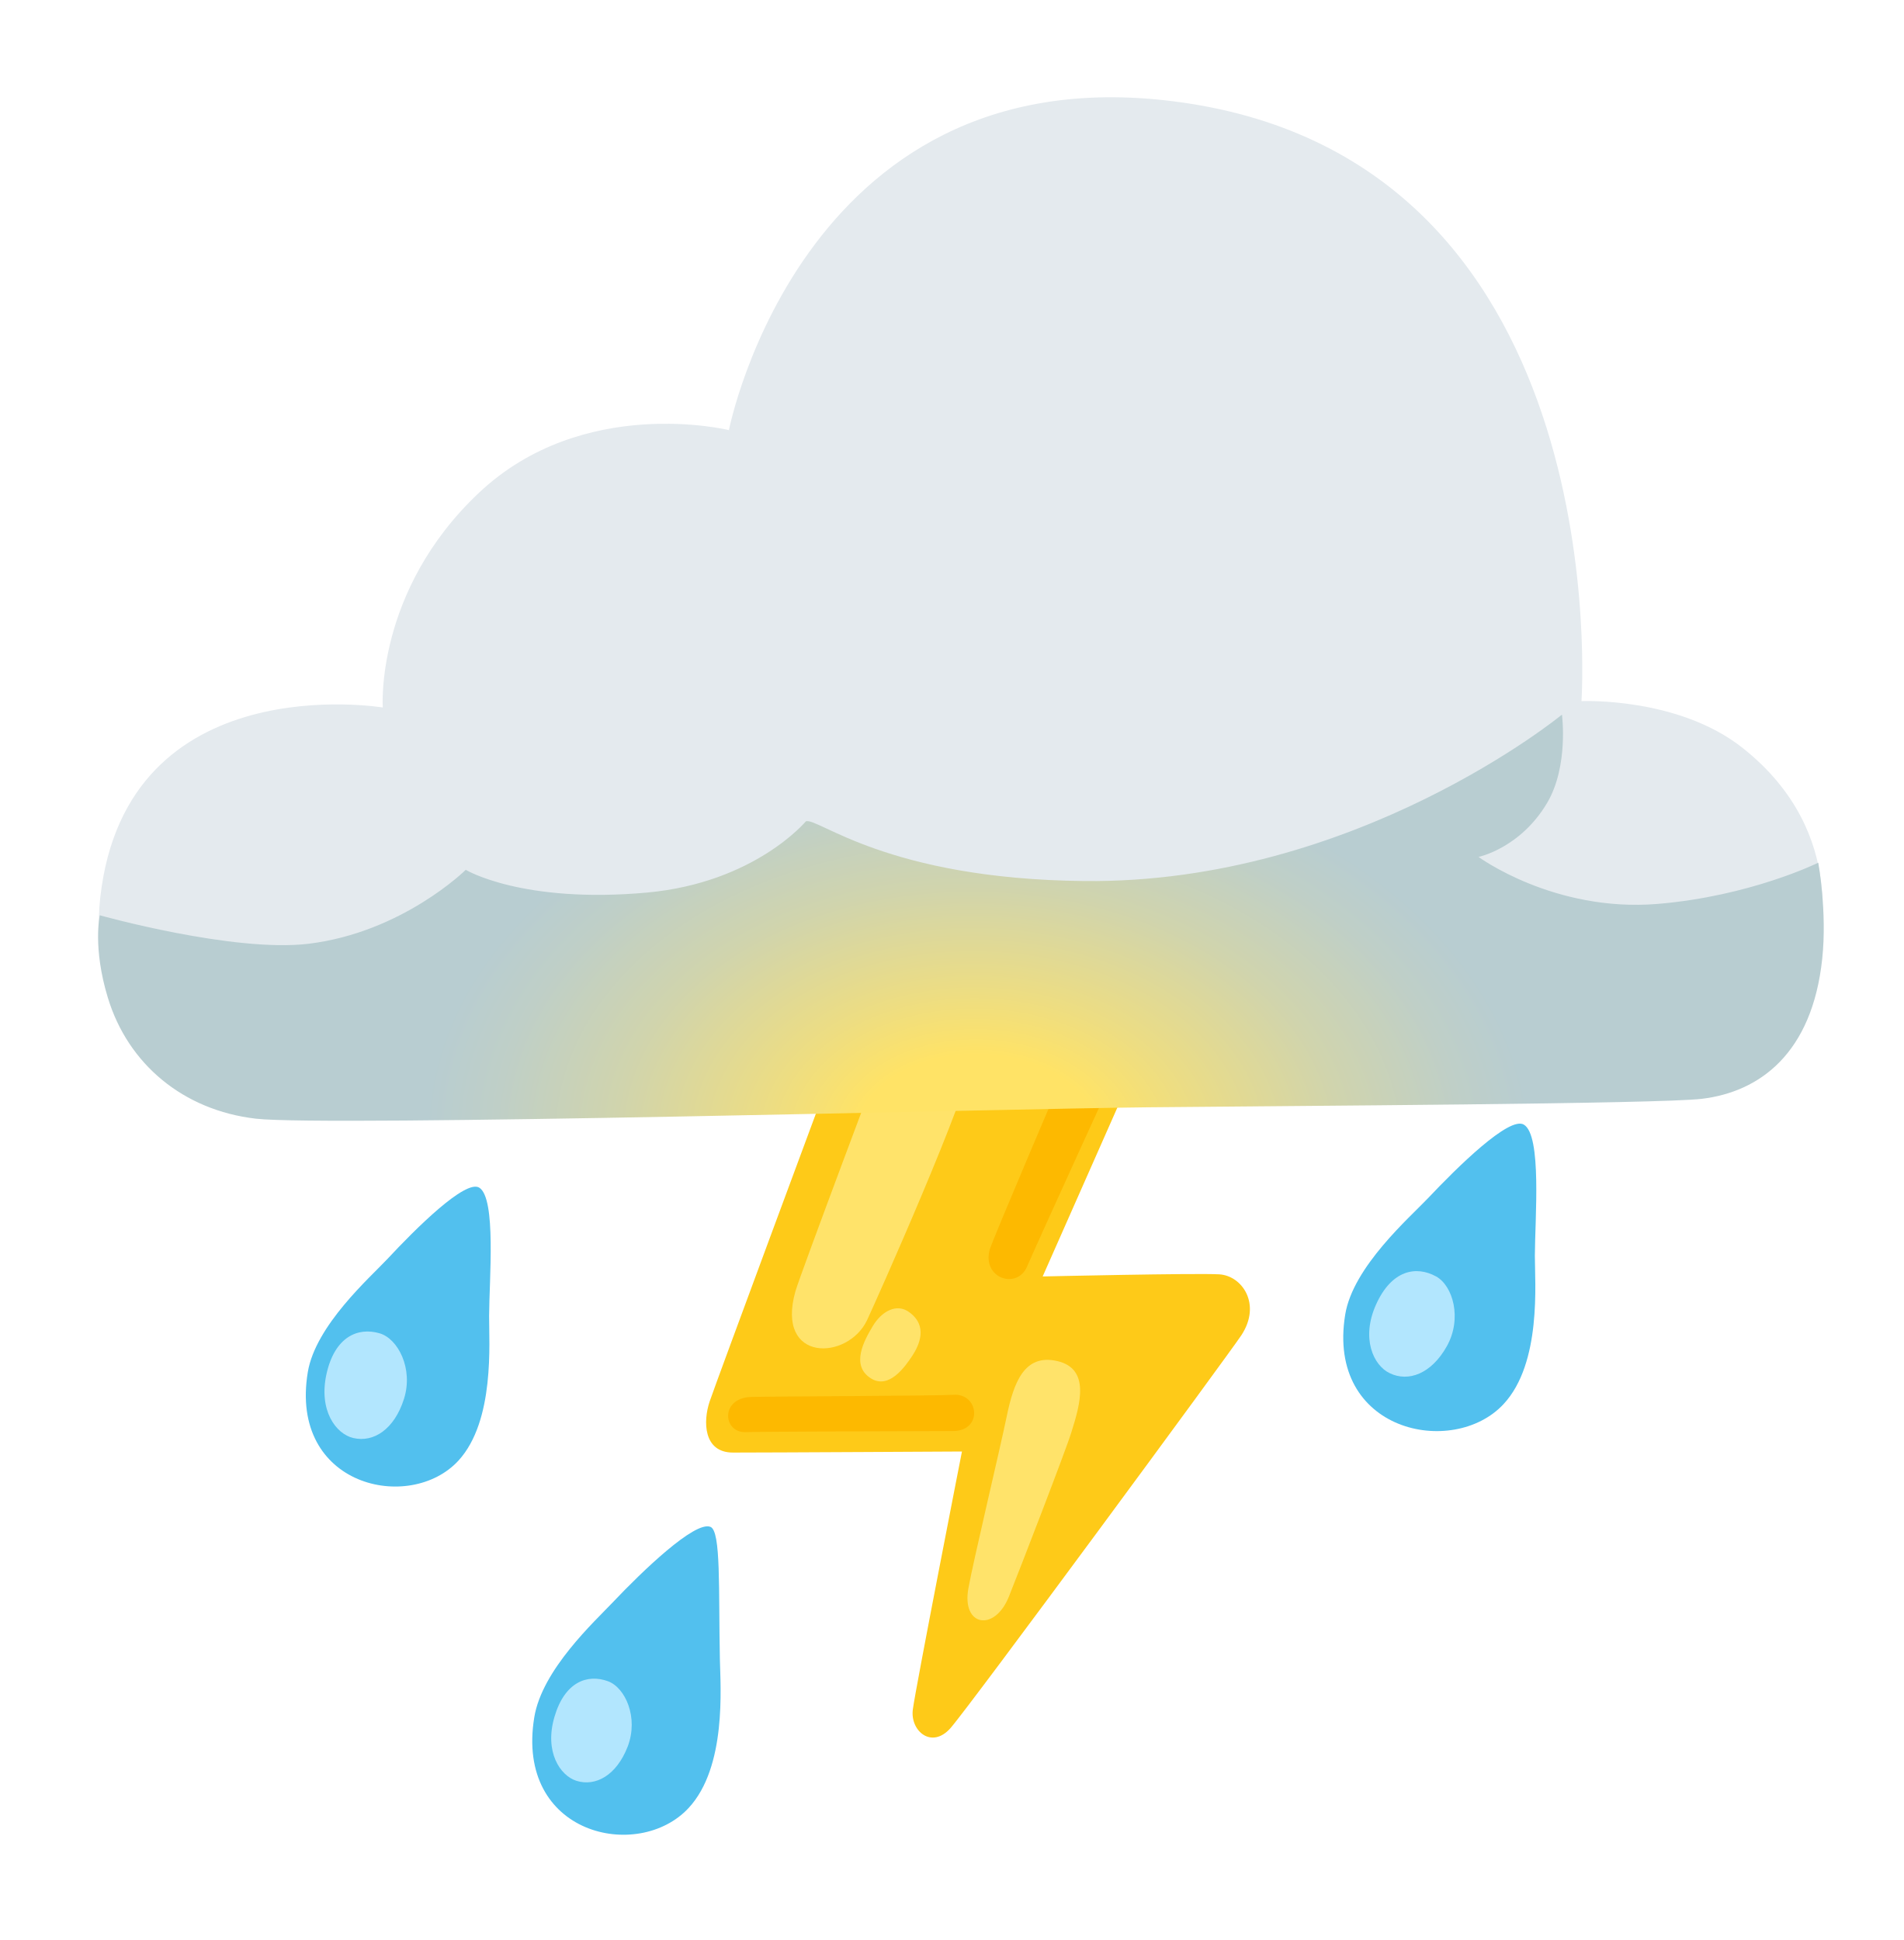
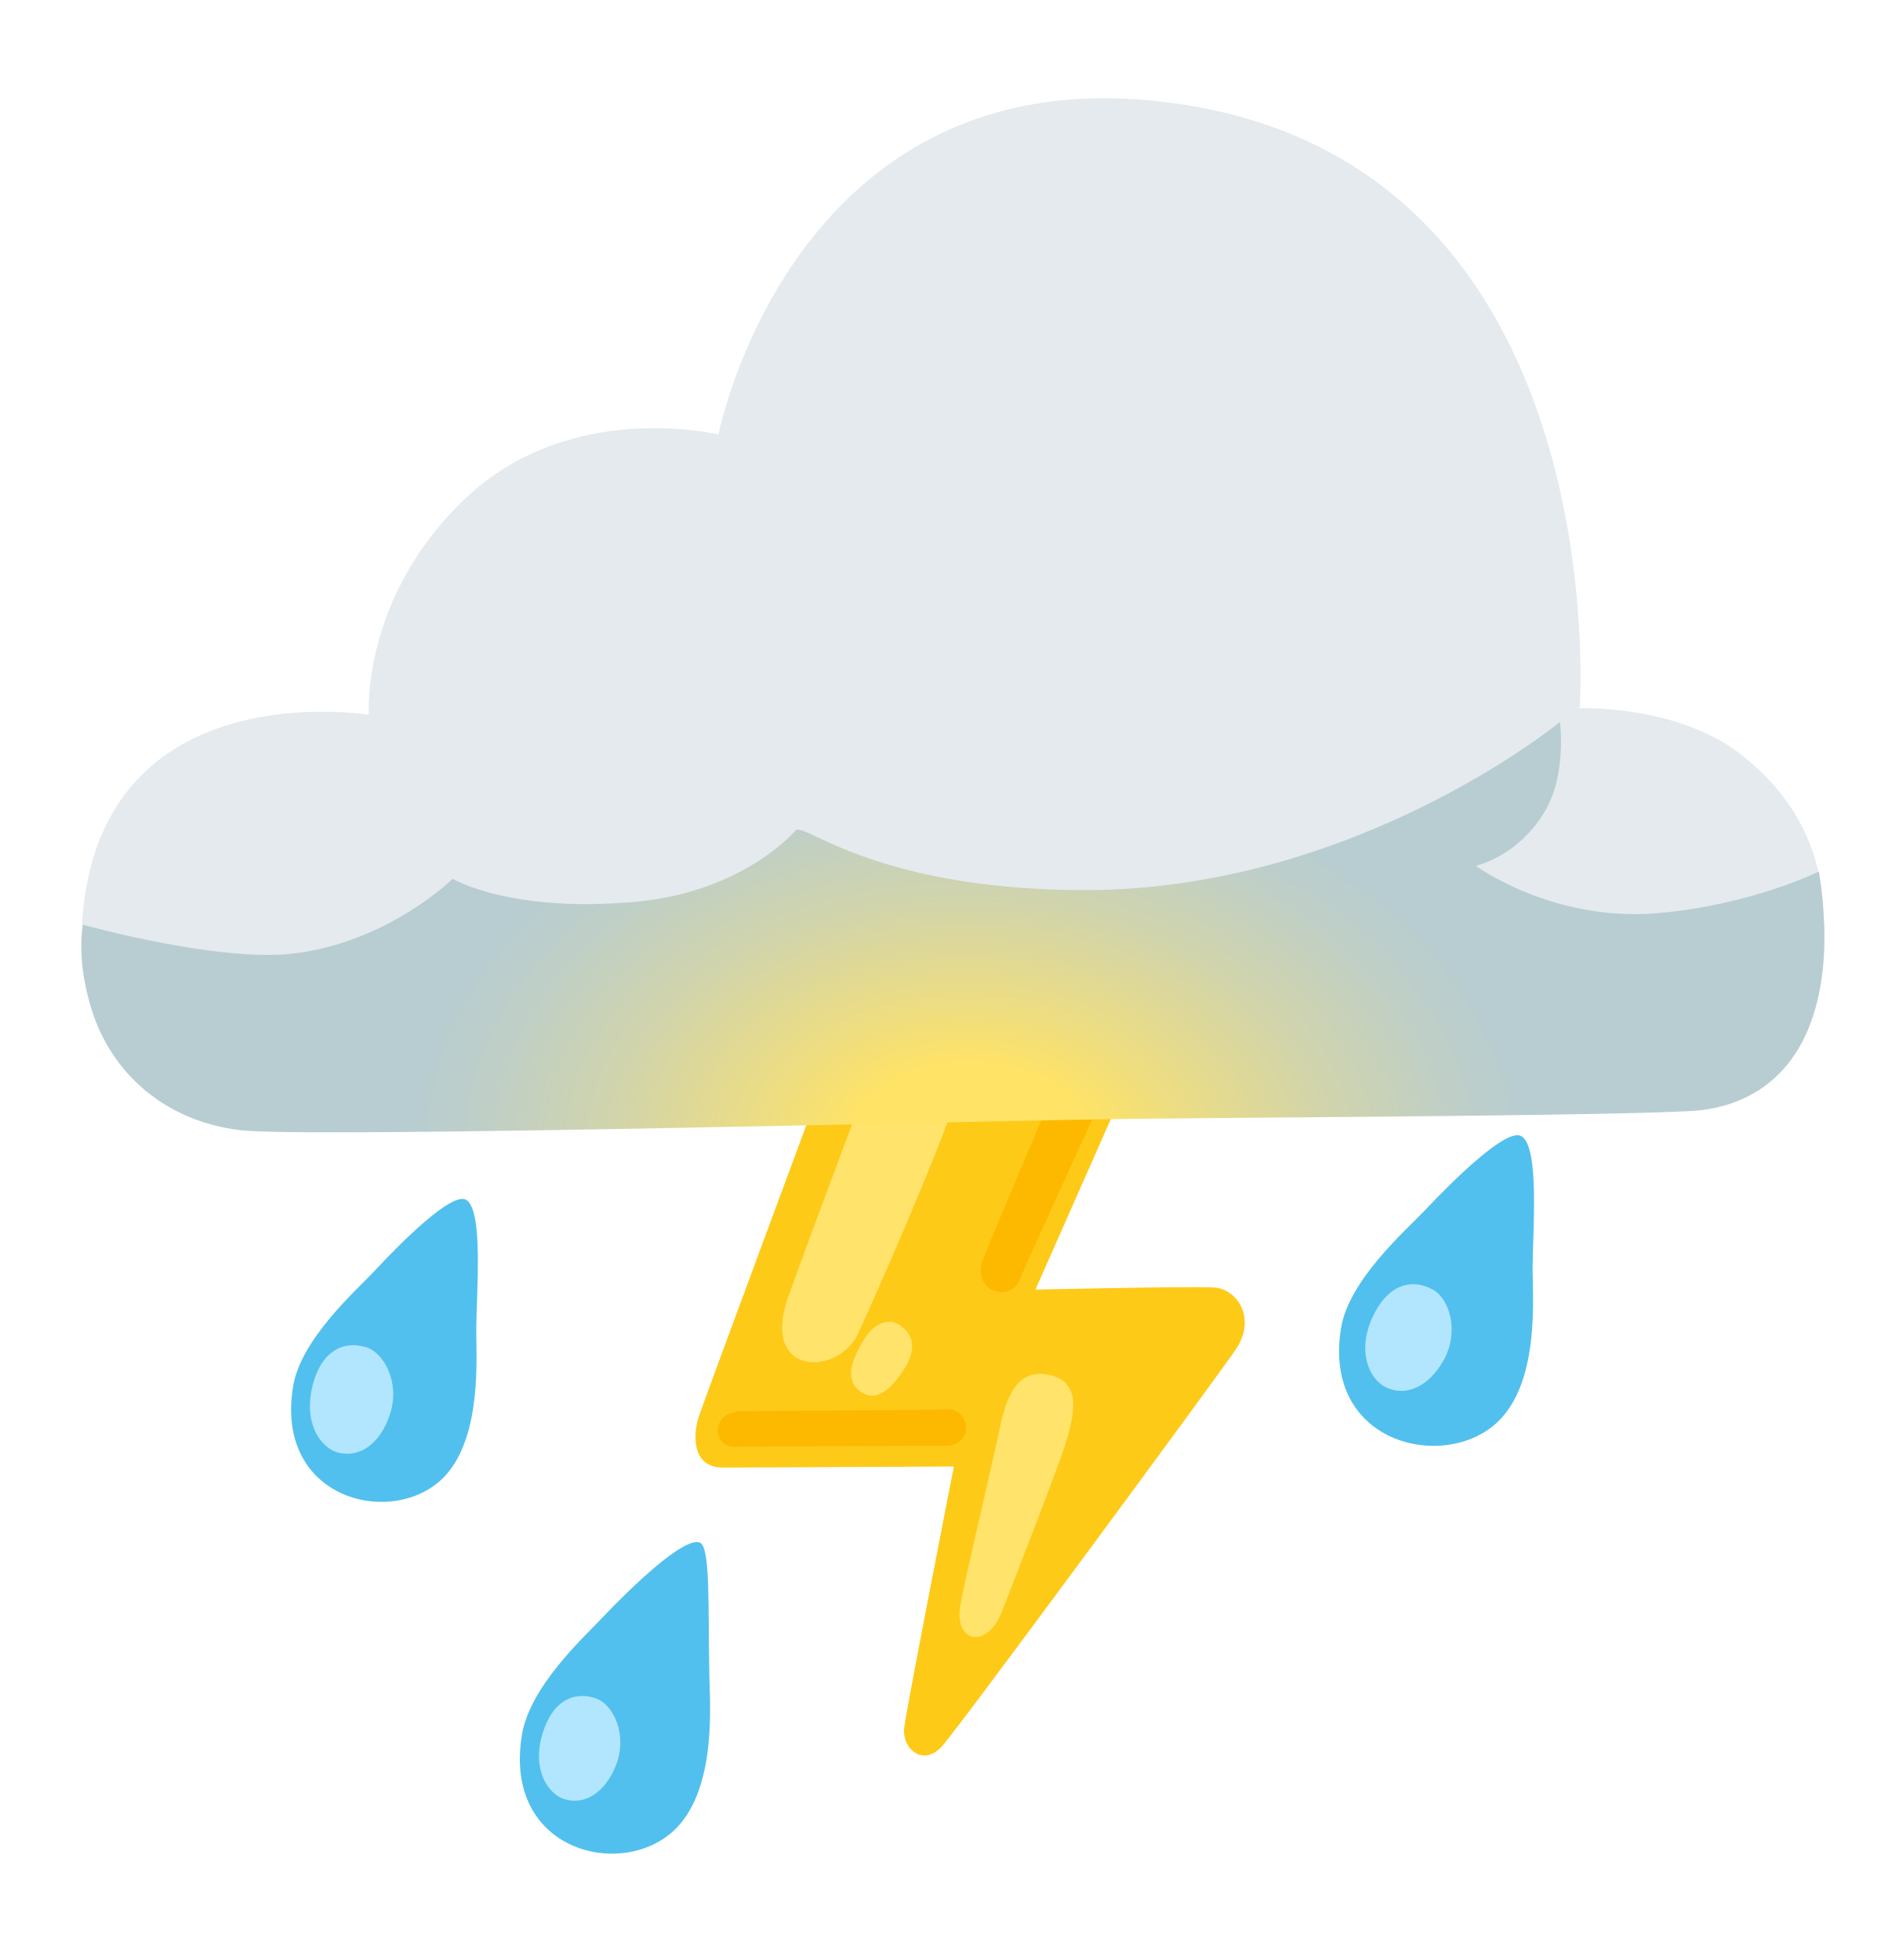
- <svg xmlns="http://www.w3.org/2000/svg" width="52" height="53" viewBox="0 0 52 55" fill="none">
+ <svg xmlns="http://www.w3.org/2000/svg" width="52" height="54" viewBox="0 0 52 55" fill="none">
  <path d="M31.688 29.141L22.413 30.847C22.413 30.847 19.325 39.166 19.134 39.729C18.943 40.292 18.951 41.181 19.793 41.181C20.861 41.181 26.284 41.151 26.284 41.151C26.284 41.151 24.968 47.867 24.891 48.469C24.814 49.07 25.423 49.599 25.959 48.993C26.496 48.387 33.885 38.341 34.206 37.851C34.779 36.975 34.227 36.167 33.577 36.128C32.926 36.09 28.572 36.188 28.572 36.188L31.688 29.141Z" fill="#FECA18" />
  <path d="M29.217 30.31C29.217 30.31 27.15 35.148 27.072 35.423C26.845 36.24 27.844 36.571 28.129 35.909C28.413 35.243 30.875 29.859 30.875 29.859L29.217 30.31Z" fill="#FDB900" />
  <path d="M20.308 39.604C20.853 39.587 25.63 39.574 26.028 39.544C26.772 39.484 26.886 40.571 26.028 40.571C25.139 40.571 20.451 40.588 20.166 40.601C19.508 40.636 19.419 39.634 20.308 39.604Z" fill="#FDB900" />
  <path d="M24.139 29.653C24.139 29.653 21.702 36.124 21.564 36.609C20.991 38.638 23.051 38.577 23.595 37.426C23.863 36.854 26.483 30.985 26.597 29.923C26.711 28.866 24.139 29.653 24.139 29.653Z" fill="#FFE36A" />
  <path d="M24.785 37.198C24.436 36.944 24.013 37.168 23.758 37.593C23.502 38.019 23.128 38.711 23.701 39.076C24.216 39.402 24.672 38.745 24.875 38.44C25.074 38.135 25.33 37.589 24.785 37.198Z" fill="#FFE36A" />
  <path d="M28.982 38.586C28.052 38.375 27.751 39.192 27.552 40.159C27.353 41.125 26.605 44.254 26.467 45.027C26.268 46.114 27.211 46.269 27.613 45.268C27.913 44.52 29.218 41.147 29.384 40.61C29.64 39.798 29.924 38.801 28.982 38.586Z" fill="#FFE36A" />
  <path d="M43.843 19.877C43.843 19.877 44.899 4.847 32.748 2.939C21.824 1.225 19.679 12.194 19.679 12.194C19.679 12.194 15.551 11.176 12.586 13.978C9.64 16.762 9.868 20.058 9.868 20.058C9.868 20.058 2.604 18.846 1.861 25.442C1.166 31.604 9.754 30.07 9.754 30.07L50.533 26.894C50.533 26.894 51.5 23.654 48.417 21.209C46.585 19.753 43.843 19.877 43.843 19.877Z" fill="#E4EAEE" />
  <path d="M21.86 23.285C22.201 23.165 24.148 24.922 29.754 24.978C37.456 25.059 43.29 20.26 43.29 20.26C43.29 20.26 43.485 21.721 42.871 22.761C42.108 24.05 40.926 24.294 40.926 24.294C40.926 24.294 43.062 25.867 45.996 25.627C48.64 25.407 50.554 24.458 50.554 24.458C50.554 24.458 50.81 25.837 50.667 27.182C50.383 29.863 48.896 30.955 47.255 31.152C46.048 31.298 35.742 31.35 31.509 31.393C27.694 31.432 8.255 31.947 6.268 31.715C4.209 31.475 2.645 30.164 2.076 28.286C1.641 26.864 1.848 25.949 1.848 25.949C1.848 25.949 5.635 27.01 7.759 26.757C10.428 26.434 12.22 24.66 12.22 24.66C12.22 24.66 13.821 25.627 17.367 25.304C20.418 25.021 21.86 23.285 21.86 23.285Z" fill="url(#paint0_radial)" />
  <path d="M42.209 31.883C41.795 31.638 40.32 33.094 39.492 33.971C38.984 34.508 37.367 35.913 37.147 37.267C36.603 40.593 40.206 41.349 41.636 39.806C42.717 38.642 42.522 36.369 42.522 35.604C42.526 34.543 42.725 32.184 42.209 31.883Z" fill="#52C0EE" />
  <path d="M12.602 33.67C12.208 33.43 10.794 34.839 9.998 35.694C9.51 36.214 7.963 37.576 7.743 38.9C7.207 42.144 10.64 42.904 12.013 41.409C13.049 40.279 12.878 38.057 12.882 37.31C12.886 36.274 13.089 33.971 12.602 33.67Z" fill="#52C0EE" />
  <path d="M19.155 43.287C18.712 43.111 17.221 44.546 16.392 45.422C15.884 45.959 14.381 47.334 14.162 48.688C13.617 52.014 17.107 52.8 18.537 51.257C19.618 50.093 19.439 47.82 19.423 47.055C19.382 45.061 19.459 43.407 19.155 43.287Z" fill="#52C0EE" />
  <path d="M39.723 36.188C39.154 35.875 38.464 36.008 38.025 36.975C37.586 37.941 37.948 38.711 38.407 38.93C38.935 39.188 39.589 38.951 40.028 38.165C40.467 37.379 40.199 36.45 39.723 36.188Z" fill="#B2E6FE" />
  <path d="M16.254 47.665C15.669 47.45 15.027 47.678 14.735 48.671C14.442 49.663 14.893 50.342 15.36 50.488C15.901 50.656 16.494 50.334 16.811 49.513C17.123 48.692 16.742 47.846 16.254 47.665Z" fill="#B2E6FE" />
  <path d="M9.778 37.8C9.161 37.619 8.511 37.898 8.275 38.943C8.04 39.987 8.543 40.657 9.035 40.769C9.604 40.902 10.193 40.528 10.469 39.66C10.741 38.801 10.298 37.95 9.778 37.8Z" fill="#B2E6FE" />
  <defs>
    <radialGradient id="paint0_radial" cx="0" cy="0" r="1" gradientUnits="userSpaceOnUse" gradientTransform="translate(26.7352 32.3453) rotate(-88.4396) scale(12.647 17.9147)">
      <stop offset="0.193" stop-color="#FFE366" />
      <stop offset="0.331" stop-color="#EDDD82" />
      <stop offset="0.571" stop-color="#D0D4AD" />
      <stop offset="0.759" stop-color="#BFCFC7" />
      <stop offset="0.87" stop-color="#B8CDD1" />
    </radialGradient>
  </defs>
</svg>
